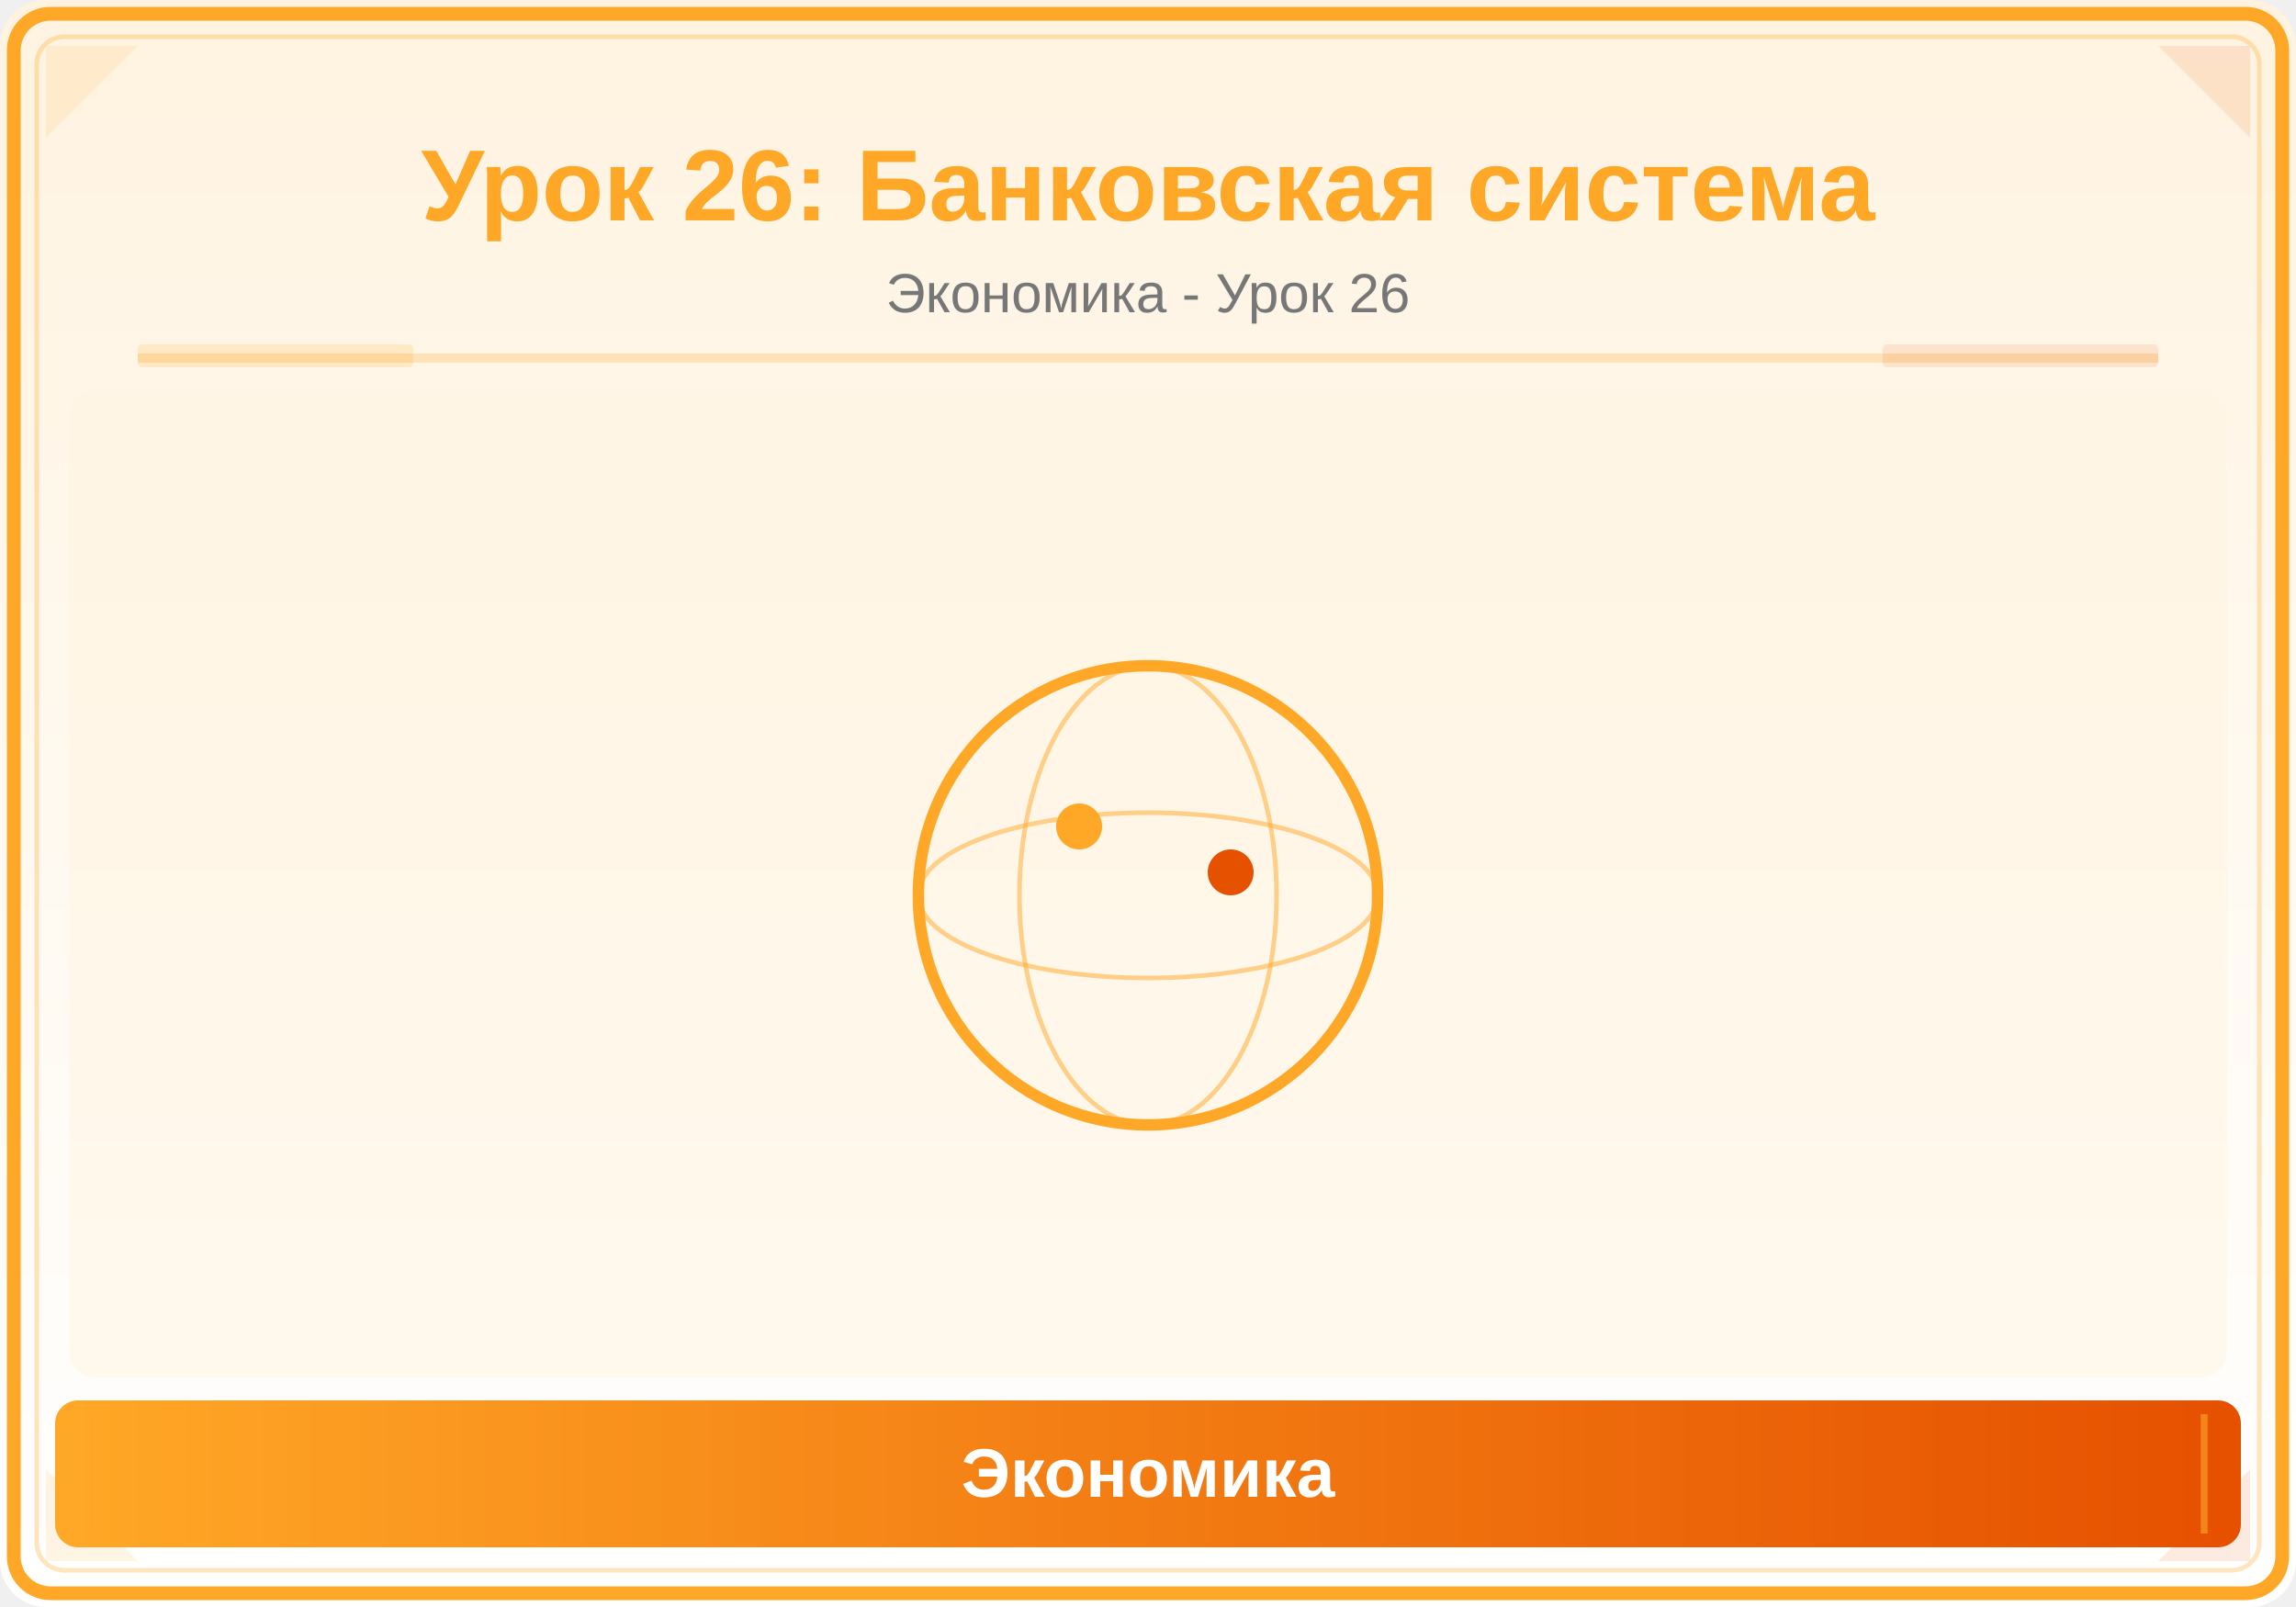
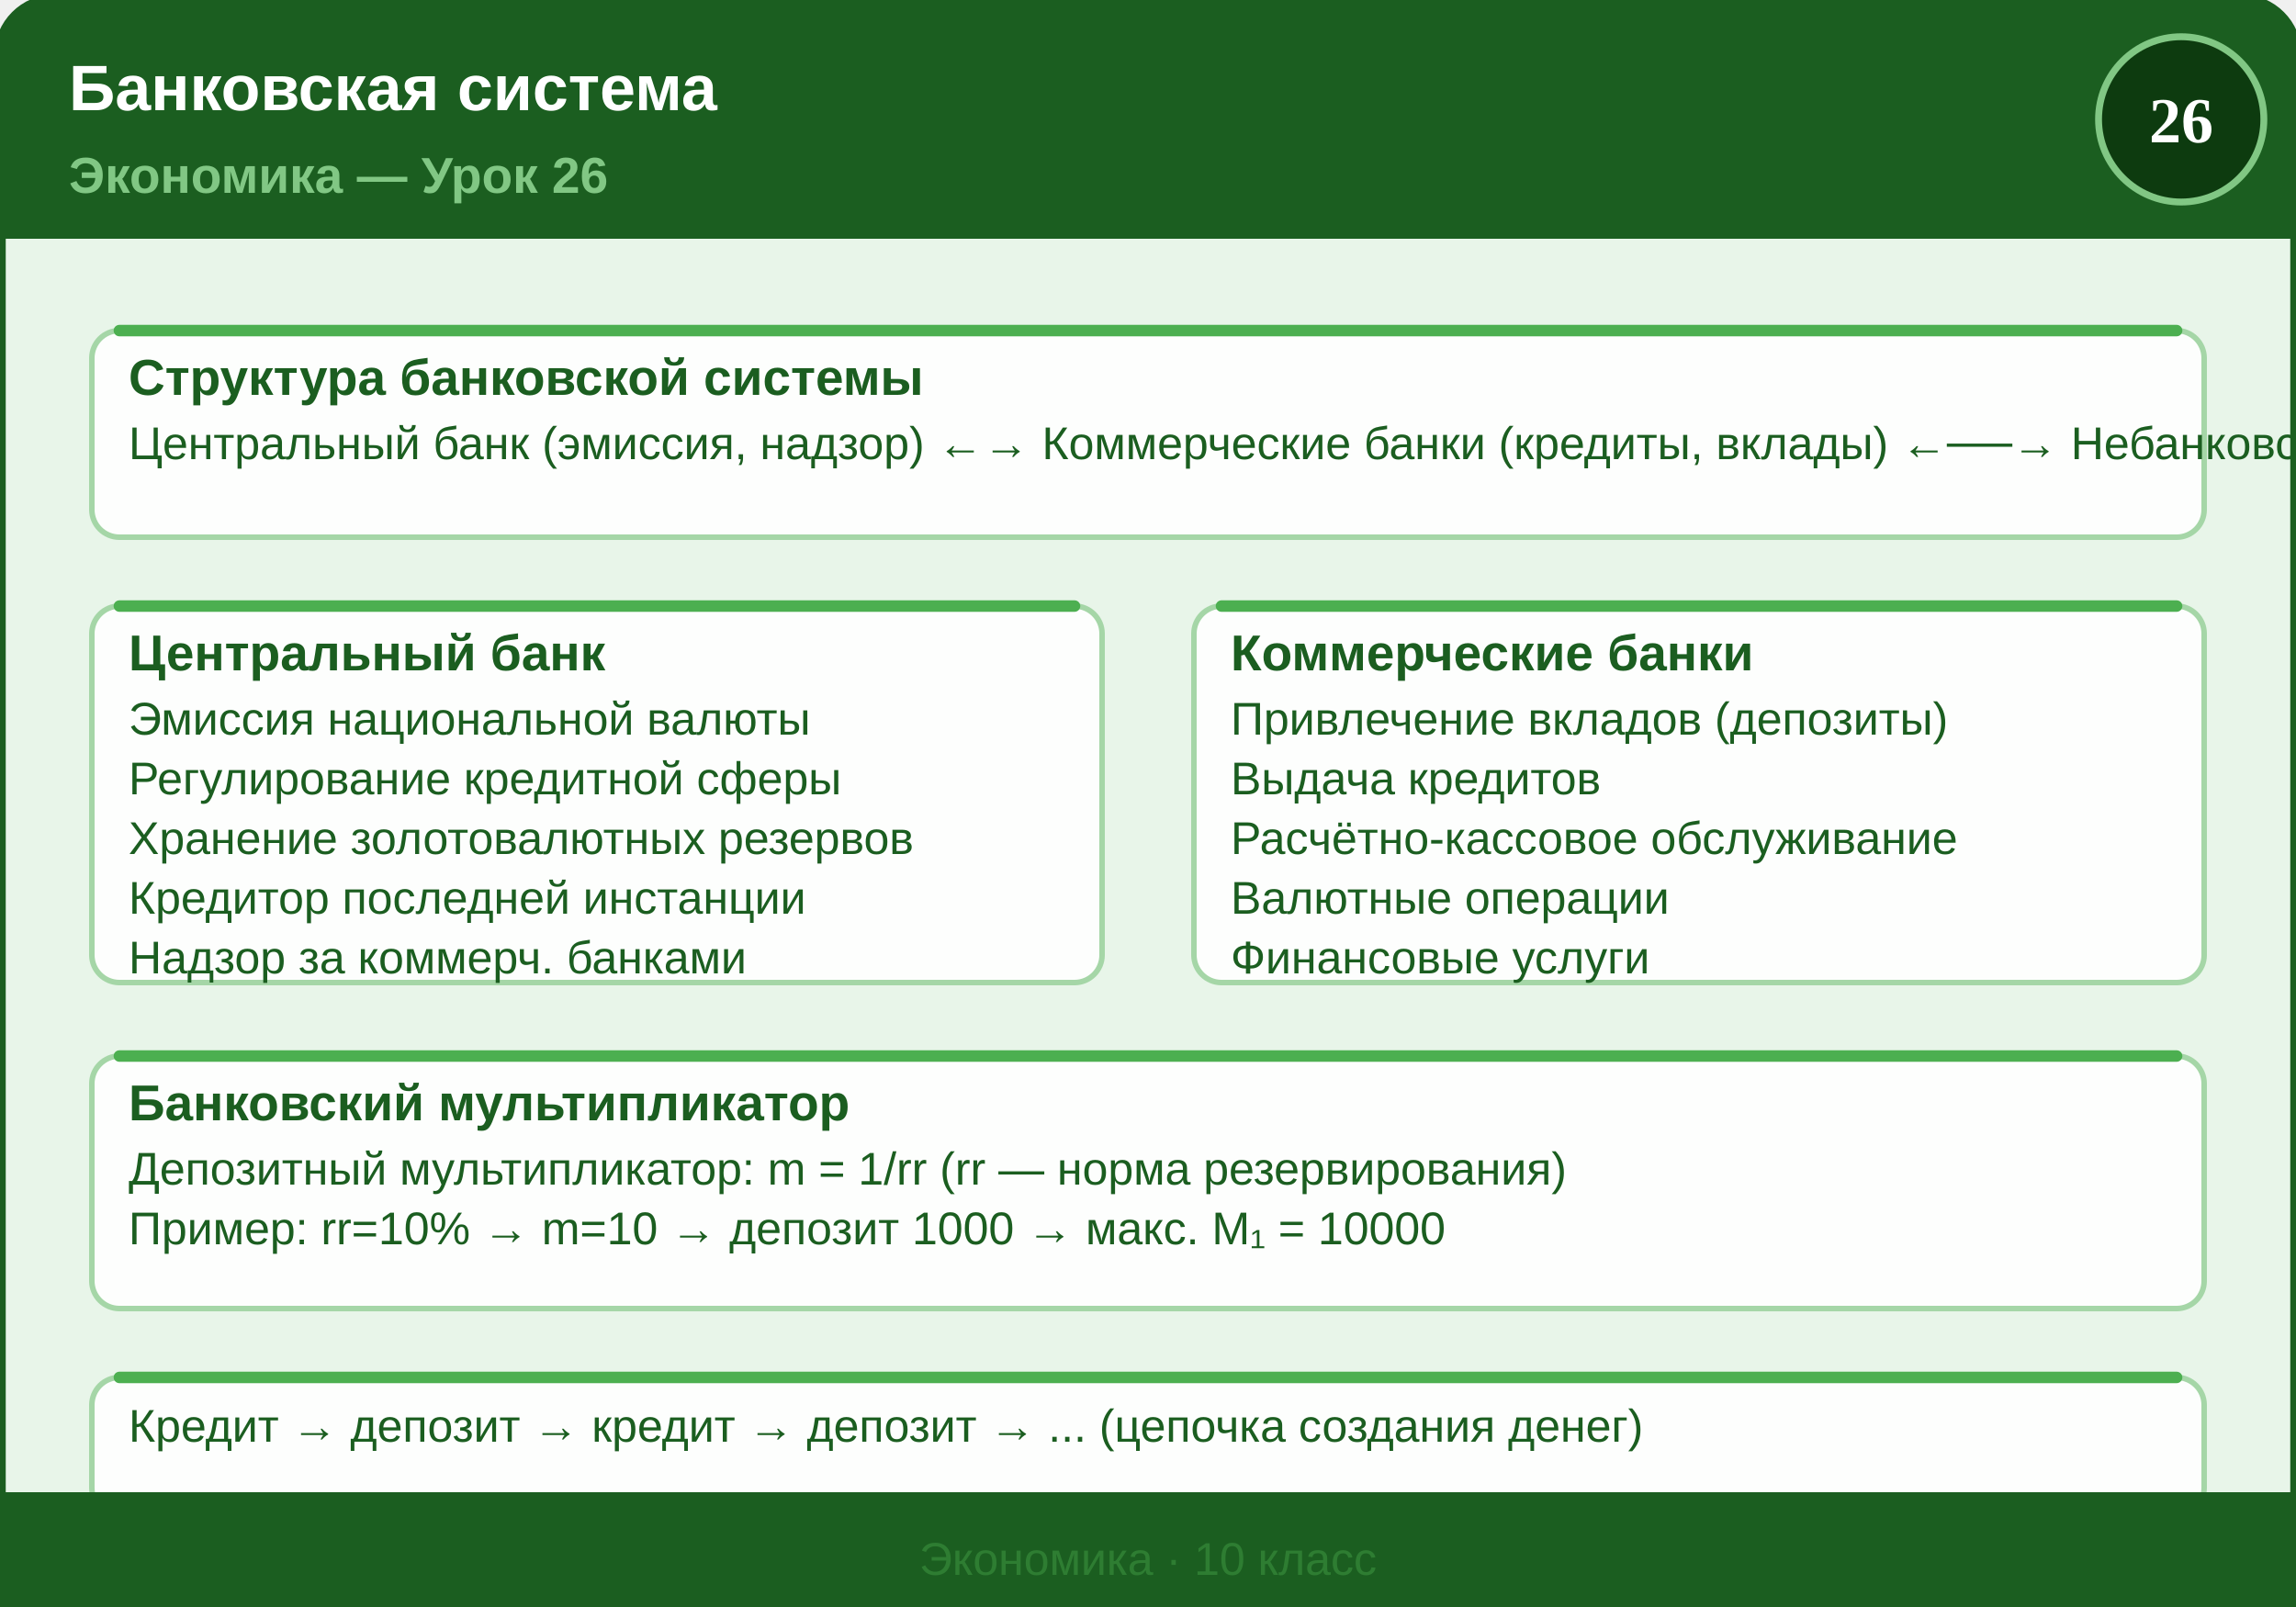
- <svg xmlns="http://www.w3.org/2000/svg" viewBox="0 0 500 350">
+ <svg xmlns="http://www.w3.org/2000/svg" viewBox="0 0 500 350" width="500" height="350">
  <defs>
-     <linearGradient id="bg" x1="0" y1="0" x2="0" y2="1">
-       <stop offset="0%" stop-color="#FFF3E0" />
-       <stop offset="100%" stop-color="#FFFFFF" />
-     </linearGradient>
-     <linearGradient id="panel" x1="0" y1="0" x2="1" y2="0">
-       <stop offset="0%" stop-color="#FFA726" />
-       <stop offset="100%" stop-color="#E65100" />
-     </linearGradient>
+     <style>
+       .title { font: bold 14px "Segoe UI", Arial, sans-serif; fill: #FFFFFF; }
+       .lesson-num { font: bold 11px "Segoe UI", Arial, sans-serif; fill: #81C784; }
+       .box-title { font: bold 11px "Segoe UI", Arial, sans-serif; fill: #1B5E20; }
+       .box-text { font: 10px "Segoe UI", Arial, sans-serif; fill: #1B5E20; }
+       .footer { font: 10px "Segoe UI", Arial, sans-serif; fill: #2E7D32; }
+     </style>
  </defs>
-   <rect width="500" height="350" fill="url(#bg)" rx="10" />
-   <rect x="3" y="3" width="494" height="344" rx="8" fill="none" stroke="#FFA726" stroke-width="3" />
-   <rect x="8" y="8" width="484" height="334" rx="6" fill="none" stroke="#FFA726" stroke-width="1" opacity="0.3" />
-   <polygon points="10,10 30,10 10,30" fill="#FFA726" opacity="0.12" />
-   <polygon points="490,10 470,10 490,30" fill="#E65100" opacity="0.12" />
-   <polygon points="10,340 30,340 10,320" fill="#FFA726" opacity="0.12" />
-   <polygon points="490,340 470,340 490,320" fill="#E65100" opacity="0.12" />
-   <text x="250" y="48" font-family="Arial,sans-serif" font-size="22" font-weight="bold" fill="#FFA726" text-anchor="middle">Урок 26: Банковская система</text>
-   <text x="250" y="68" font-family="Arial,sans-serif" font-size="12" fill="#777" text-anchor="middle">Экономика - Урок 26</text>
-   <line x1="30" y1="78" x2="470" y2="78" stroke="#FFA726" stroke-width="2" opacity="0.25" />
-   <rect x="30" y="75" width="60" height="5" fill="#FFA726" opacity="0.18" rx="1" />
-   <rect x="410" y="75" width="60" height="5" fill="#E65100" opacity="0.12" rx="1" />
-   <clipPath id="ill">
-     <rect x="15" y="85" width="470" height="215" rx="6" />
-   </clipPath>
-   <g clip-path="url(#ill)">
-     <rect x="15" y="85" width="470" height="215" fill="#FFF3E0" opacity="0.5" />
-     <circle cx="250" cy="195" r="50" fill="none" stroke="#FFA726" stroke-width="2.5" />
-     <ellipse cx="250" cy="195" rx="50" ry="18" fill="none" stroke="#FFA726" stroke-width="1" opacity="0.5" />
-     <ellipse cx="250" cy="195" rx="28" ry="50" fill="none" stroke="#FFA726" stroke-width="1" opacity="0.5" />
-     <circle cx="235" cy="180" r="5" fill="#FFA726" />
-     <circle cx="268" cy="190" r="5" fill="#E65100" />
-   </g>
-   <rect x="12" y="305" width="476" height="32" rx="5" fill="url(#panel)" />
-   <line x1="20" y1="308" x2="20" y2="334" stroke="#FFA726" stroke-width="1.5" opacity="0.6" />
-   <line x1="480" y1="308" x2="480" y2="334" stroke="#FFA726" stroke-width="1.5" opacity="0.6" />
-   <text x="250" y="326" font-family="Arial,sans-serif" font-size="15" text-anchor="middle" fill="white" font-weight="bold">Экономика</text>
+   <rect x="0" y="0" width="500" height="350" rx="12" ry="12" fill="#E8F5E9" stroke="#1B5E20" stroke-width="2.5" />
+   <rect x="0" y="0" width="500" height="52" rx="12" ry="12" fill="#1B5E20" />
+   <rect x="0" y="20" width="500" height="32" fill="#1B5E20" />
+   <text x="15" y="24" class="title">Банковская система</text>
+   <text x="15" y="42" class="lesson-num">Экономика — Урок 26</text>
+   <circle cx="475" cy="26" r="18" fill="#0D3B0F" stroke="#81C784" stroke-width="1.5" />
+   <text x="475" y="31" text-anchor="middle" font-size="14" font-weight="bold" fill="#FFFFFF">26</text>
+   <rect x="20" y="72" width="460" height="45" rx="6" ry="6" fill="#FFFFFF" fill-opacity="0.9" stroke="#A5D6A7" stroke-width="1.2" />
+   <line x1="26" y1="72" x2="474" y2="72" stroke="#4CAF50" stroke-width="2.5" stroke-linecap="round" />
+   <text x="28" y="86" class="box-title">Структура банковской системы</text>
+   <text x="28" y="100" class="box-text">Центральный банк (эмиссия, надзор) ←→ Коммерческие банки (кредиты, вклады) ←──→ Небанковские финансовые организации</text>
+   <rect x="20" y="132" width="220" height="82" rx="6" ry="6" fill="#FFFFFF" fill-opacity="0.9" stroke="#A5D6A7" stroke-width="1.2" />
+   <line x1="26" y1="132" x2="234" y2="132" stroke="#4CAF50" stroke-width="2.5" stroke-linecap="round" />
+   <text x="28" y="146" class="box-title">Центральный банк</text>
+   <text x="28" y="160" class="box-text">Эмиссия национальной валюты</text>
+   <text x="28" y="173" class="box-text">Регулирование кредитной сферы</text>
+   <text x="28" y="186" class="box-text">Хранение золотовалютных резервов</text>
+   <text x="28" y="199" class="box-text">Кредитор последней инстанции</text>
+   <text x="28" y="212" class="box-text">Надзор за коммерч. банками</text>
+   <rect x="260" y="132" width="220" height="82" rx="6" ry="6" fill="#FFFFFF" fill-opacity="0.9" stroke="#A5D6A7" stroke-width="1.2" />
+   <line x1="266" y1="132" x2="474" y2="132" stroke="#4CAF50" stroke-width="2.5" stroke-linecap="round" />
+   <text x="268" y="146" class="box-title">Коммерческие банки</text>
+   <text x="268" y="160" class="box-text">Привлечение вкладов (депозиты)</text>
+   <text x="268" y="173" class="box-text">Выдача кредитов</text>
+   <text x="268" y="186" class="box-text">Расчётно-кассовое обслуживание</text>
+   <text x="268" y="199" class="box-text">Валютные операции</text>
+   <text x="268" y="212" class="box-text">Финансовые услуги</text>
+   <rect x="20" y="230" width="460" height="55" rx="6" ry="6" fill="#FFFFFF" fill-opacity="0.9" stroke="#A5D6A7" stroke-width="1.2" />
+   <line x1="26" y1="230" x2="474" y2="230" stroke="#4CAF50" stroke-width="2.5" stroke-linecap="round" />
+   <text x="28" y="244" class="box-title">Банковский мультипликатор</text>
+   <text x="28" y="258" class="box-text">Депозитный мультипликатор: m = 1/rr    (rr — норма резервирования)</text>
+   <text x="28" y="271" class="box-text">Пример: rr=10% → m=10 → депозит 1000 → макс. M₁ = 10000</text>
+   <rect x="20" y="300" width="460" height="30" rx="6" ry="6" fill="#FFFFFF" fill-opacity="0.9" stroke="#A5D6A7" stroke-width="1.2" />
+   <line x1="26" y1="300" x2="474" y2="300" stroke="#4CAF50" stroke-width="2.5" stroke-linecap="round" />
+   <text x="28" y="314" class="box-text">Кредит → депозит → кредит → депозит → ... (цепочка создания денег)</text>
+   <rect x="0" y="325" width="500" height="25" rx="0" ry="0" fill="#1B5E20" />
+   <rect x="0" y="325" width="500" height="25" rx="0" ry="0" fill="#1B5E20" />
+   <rect x="0" y="330" width="500" height="20" rx="12" ry="12" fill="#1B5E20" />
+   <rect x="0" y="330" width="500" height="10" fill="#1B5E20" />
+   <text x="250" y="343" text-anchor="middle" class="footer">Экономика · 10 класс</text>
</svg>
